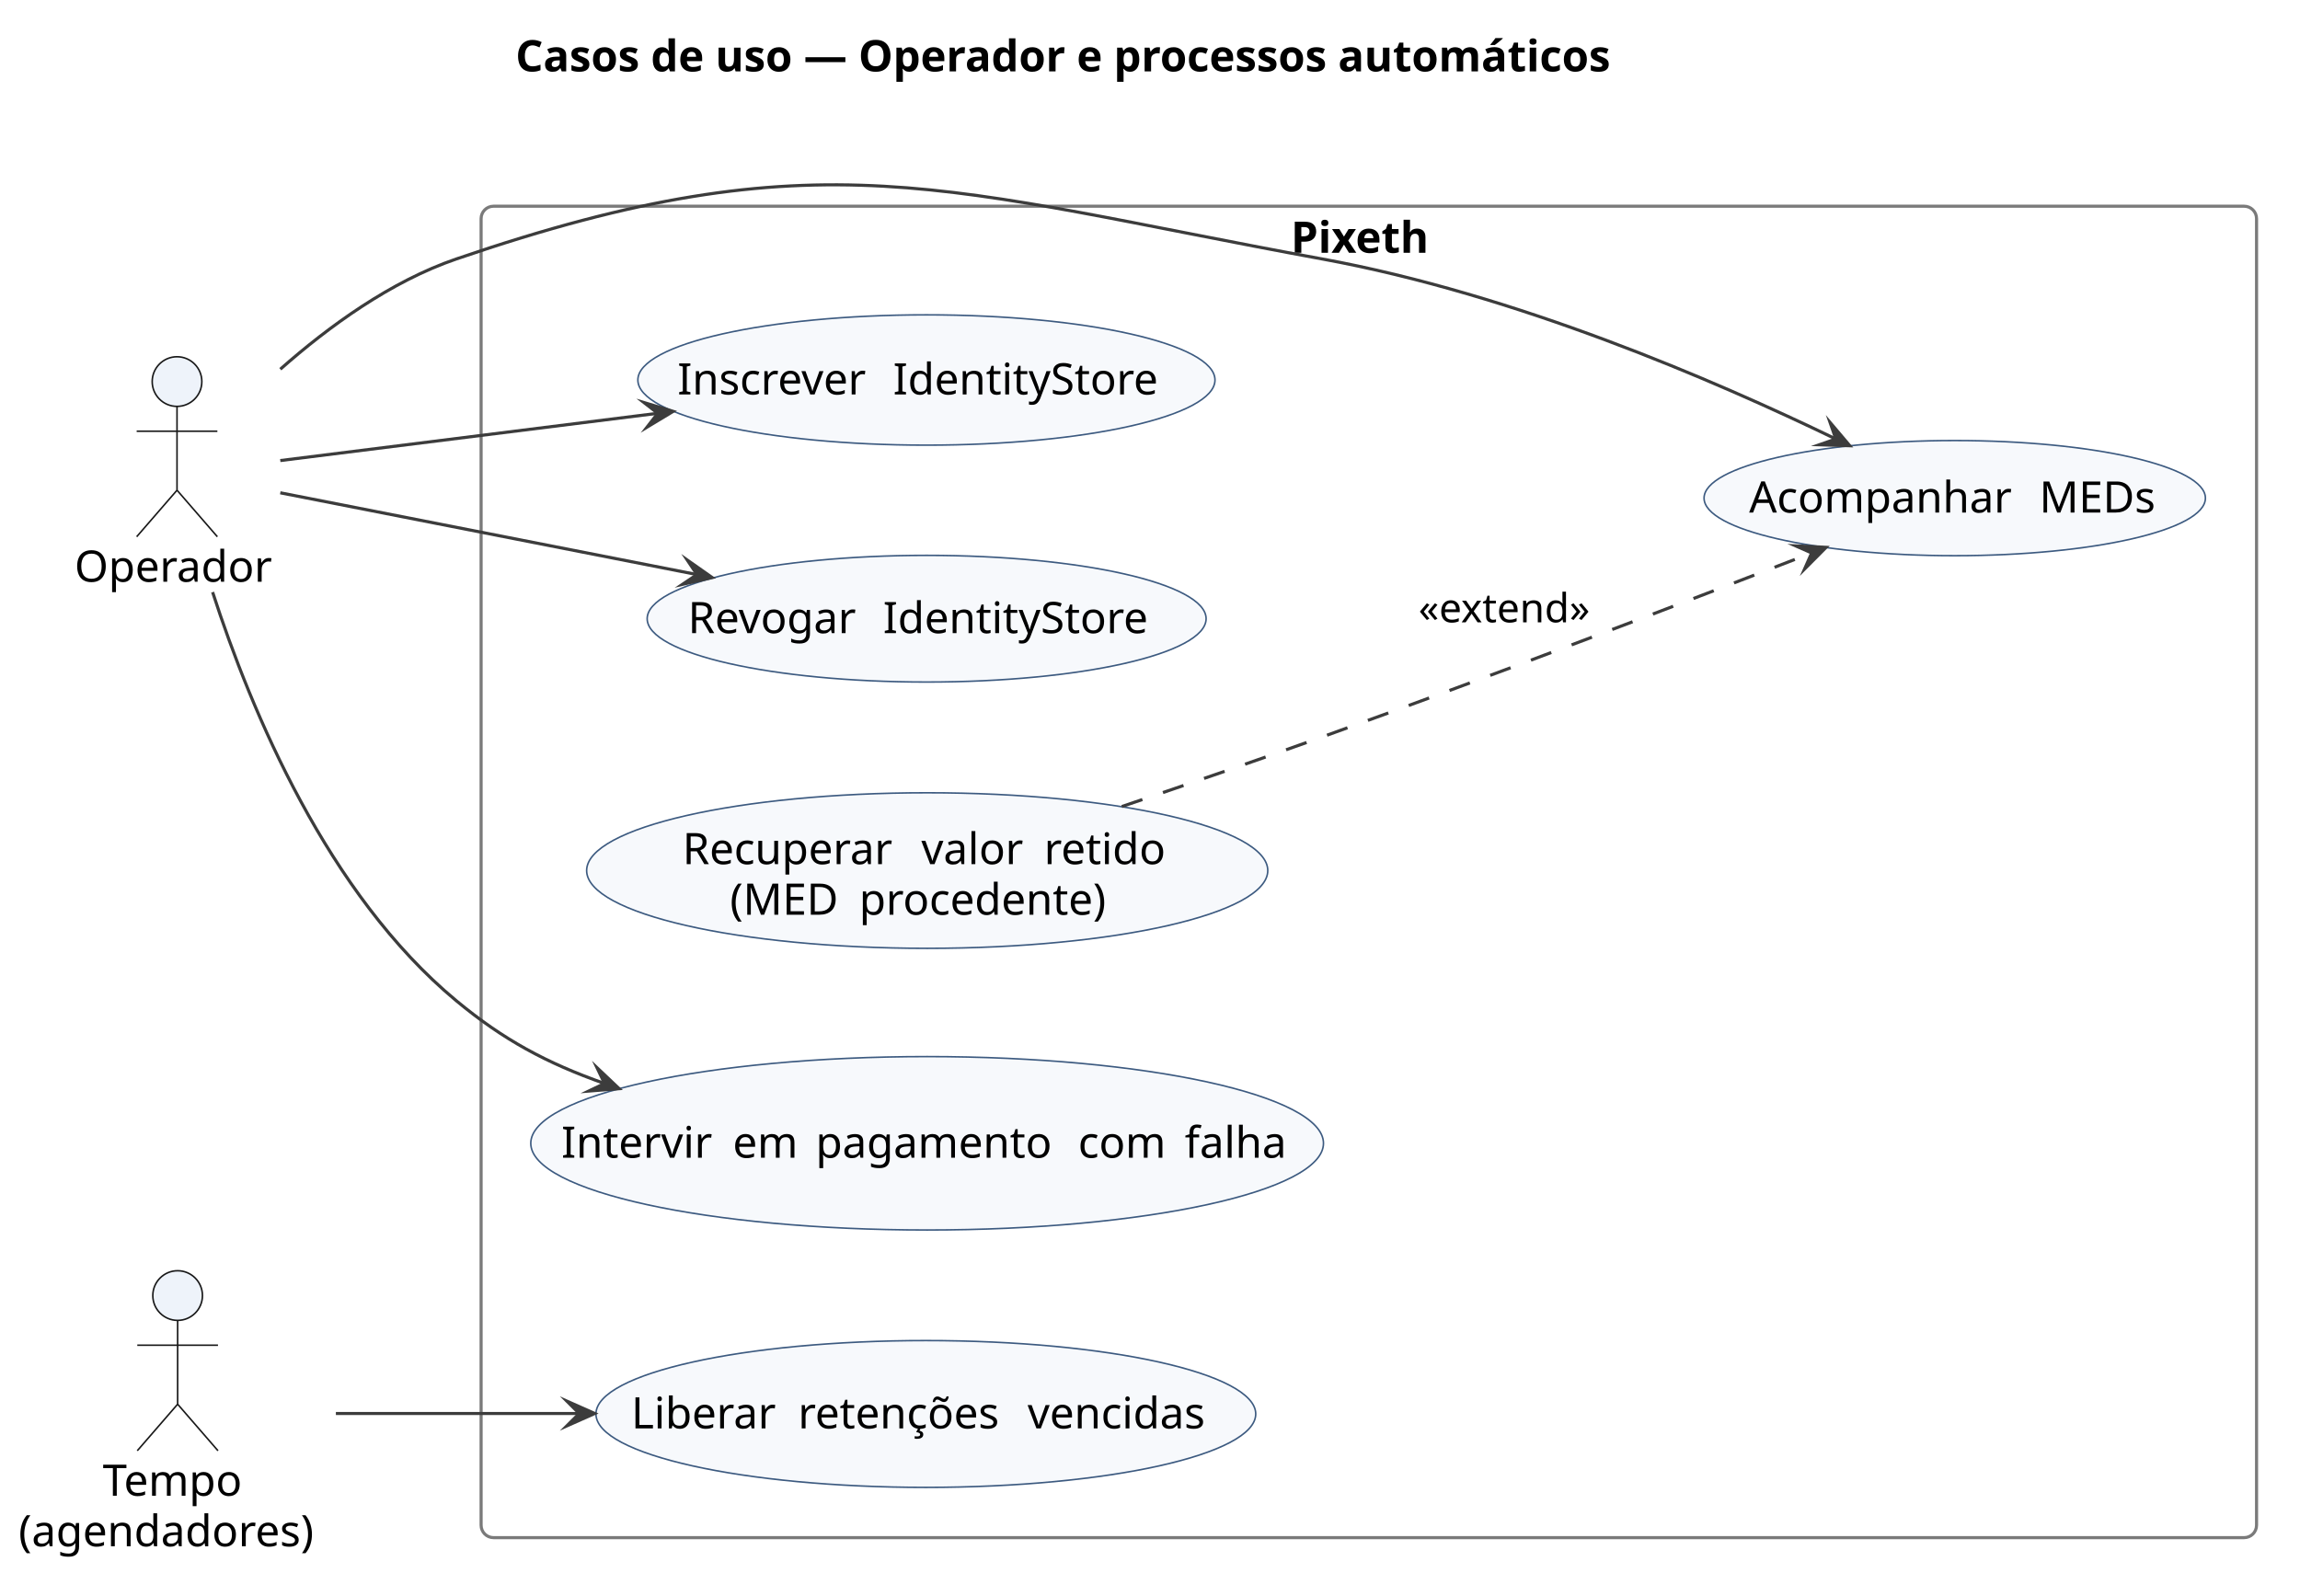
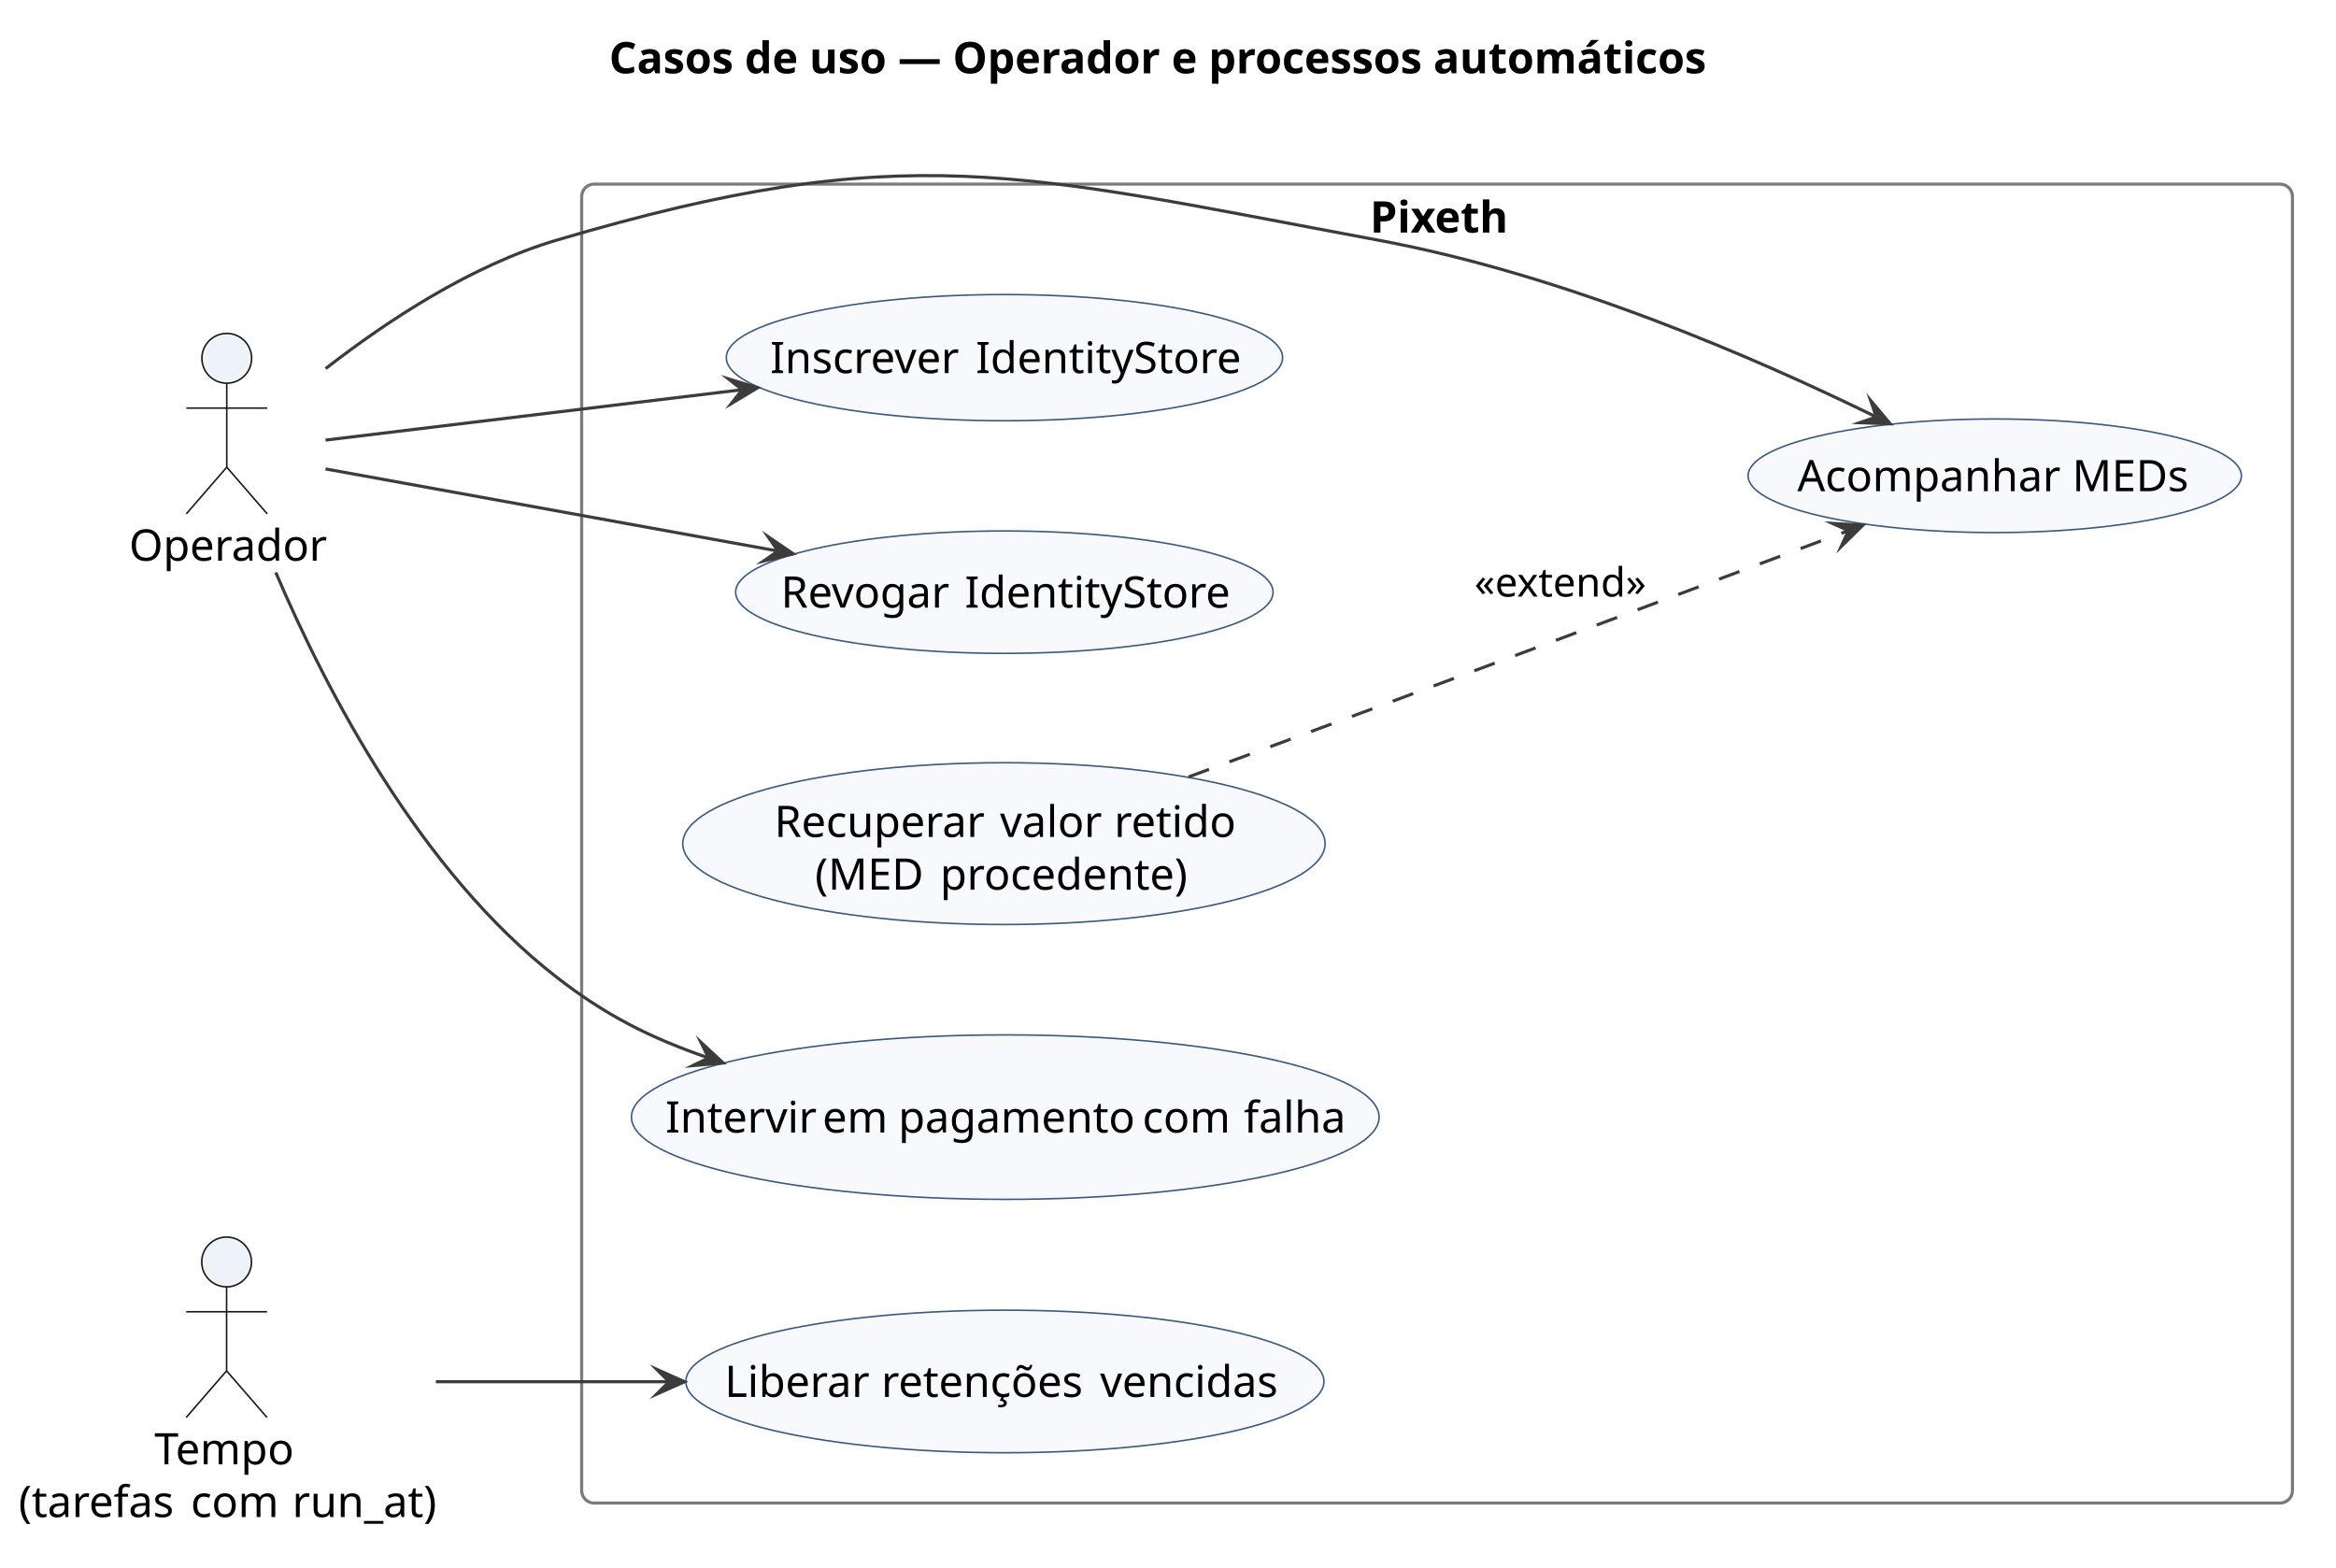
- <svg xmlns="http://www.w3.org/2000/svg" version="1.1" data-diagram-type="DESCRIPTION" style="width:741px;height:514px;background:#FFFFFF;" width="741px" height="514px" viewBox="0 0 741 514" zoomAndPan="magnify" preserveAspectRatio="none" contentStyleType="text/css">
+ <svg xmlns="http://www.w3.org/2000/svg" version="1.1" data-diagram-type="DESCRIPTION" style="width:751px;height:504px;background:#FFFFFF;" width="751px" height="504px" viewBox="0 0 751 504" zoomAndPan="magnify" preserveAspectRatio="none" contentStyleType="text/css">
  <defs />
  <g font-family="sans-serif" lengthAdjust="spacing">
    <g class="title" data-source-line="3">
-       <text x="166.088" y="22.995" fill="#000" font-size="14" textLength="401.823" font-weight="700">Casos de uso — Operador e processos automáticos</text>
+       <text x="195.828" y="23.563" fill="#000" font-size="14" textLength="352.345" font-weight="700">Casos de uso — Operador e processos automáticos</text>
    </g>
    <g class="cluster" data-qualified-name="Pixeth" id="ent0003" data-source-line="10">
-       <rect x="155" y="66.447" width="572" height="429" fill="none" style="stroke:#7A7A7A;stroke-width:1;" rx="4" ry="4" />
-       <text x="415.878" y="81.442" fill="#000" font-size="14" textLength="50.244" font-weight="700">Pixeth</text>
+       <rect x="187" y="59.189" width="550" height="424" fill="none" style="stroke:#7A7A7A;stroke-width:1;" rx="4" ry="4" />
+       <text x="440.416" y="74.752" fill="#000" font-size="14" textLength="43.169" font-weight="700">Pixeth</text>
    </g>
    <g class="entity" data-qualified-name="Pixeth.UC_Inscrever" id="ent0004" data-source-line="11">
-       <ellipse cx="298.47" cy="122.441" rx="92.97" ry="20.994" fill="#F7F9FC" style="stroke:#3C5A80;stroke-width:0.5;" />
-       <text x="218.254" y="127.089" fill="#000" font-size="14" textLength="65.017">Inscrever</text>
-       <text x="283.27" y="127.089" fill="#000" font-size="14"> </text>
-       <text x="287.72" y="127.089" fill="#000" font-size="14" textLength="90.966">IdentityStore</text>
+       <ellipse cx="322.919" cy="114.973" rx="89.419" ry="20.284" fill="#F7F9FC" style="stroke:#3C5A80;stroke-width:0.5;" />
+       <text x="247.587" y="119.943" fill="#000" font-size="14" textLength="62.152">Inscrever</text>
+       <text x="309.74" y="119.943" fill="#000" font-size="14"> </text>
+       <text x="313.677" y="119.943" fill="#000" font-size="14" textLength="84.574">IdentityStore</text>
    </g>
    <g class="entity" data-qualified-name="Pixeth.UC_Revogar" id="ent0005" data-source-line="12">
-       <ellipse cx="298.539" cy="199.355" rx="90.039" ry="20.408" fill="#F7F9FC" style="stroke:#3C5A80;stroke-width:0.5;" />
-       <text x="221.624" y="204.003" fill="#000" font-size="14" textLength="58.413">Revogar</text>
-       <text x="280.037" y="204.003" fill="#000" font-size="14"> </text>
-       <text x="284.488" y="204.003" fill="#000" font-size="14" textLength="90.966">IdentityStore</text>
+       <ellipse cx="322.886" cy="190.367" rx="86.386" ry="19.677" fill="#F7F9FC" style="stroke:#3C5A80;stroke-width:0.5;" />
+       <text x="251.054" y="195.336" fill="#000" font-size="14" textLength="55.152">Revogar</text>
+       <text x="306.206" y="195.336" fill="#000" font-size="14"> </text>
+       <text x="310.144" y="195.336" fill="#000" font-size="14" textLength="84.574">IdentityStore</text>
    </g>
    <g class="entity" data-qualified-name="Pixeth.UC_Med" id="ent0006" data-source-line="13">
-       <ellipse cx="629.764" cy="160.5" rx="80.764" ry="18.553" fill="#F7F9FC" style="stroke:#3C5A80;stroke-width:0.5;" />
-       <text x="563.527" y="165.148" fill="#000" font-size="14" textLength="89.024">Acompanhar</text>
-       <text x="652.552" y="165.148" fill="#000" font-size="14"> </text>
-       <text x="657.002" y="165.148" fill="#000" font-size="14" textLength="38.999">MEDs</text>
+       <ellipse cx="641.294" cy="152.948" rx="79.294" ry="18.259" fill="#F7F9FC" style="stroke:#3C5A80;stroke-width:0.5;" />
+       <text x="577.832" y="157.918" fill="#000" font-size="14" textLength="84.431">Acompanhar</text>
+       <text x="662.263" y="157.918" fill="#000" font-size="14"> </text>
+       <text x="666.201" y="157.918" fill="#000" font-size="14" textLength="38.555">MEDs</text>
    </g>
    <g class="entity" data-qualified-name="Pixeth.UC_Recuperar" id="ent0007" data-source-line="14">
-       <ellipse cx="298.722" cy="280.507" rx="109.722" ry="25.061" fill="#F7F9FC" style="stroke:#3C5A80;stroke-width:0.5;" />
-       <text x="219.883" y="278.436" fill="#000" font-size="14" textLength="72.502">Recuperar</text>
-       <text x="292.385" y="278.436" fill="#000" font-size="14"> </text>
-       <text x="296.835" y="278.436" fill="#000" font-size="14" textLength="35.075">valor</text>
-       <text x="331.91" y="278.436" fill="#000" font-size="14"> </text>
-       <text x="336.36" y="278.436" fill="#000" font-size="14" textLength="41.2">retido</text>
-       <text x="235.185" y="294.732" fill="#000" font-size="14" textLength="37.167">(MED</text>
-       <text x="272.352" y="294.732" fill="#000" font-size="14"> </text>
-       <text x="276.802" y="294.732" fill="#000" font-size="14" textLength="85.456">procedente)</text>
+       <ellipse cx="322.754" cy="271.199" rx="103.254" ry="26.009" fill="#F7F9FC" style="stroke:#3C5A80;stroke-width:0.5;" />
+       <text x="248.947" y="269.066" fill="#000" font-size="14" textLength="68.585">Recuperar</text>
+       <text x="317.532" y="269.066" fill="#000" font-size="14"> </text>
+       <text x="321.469" y="269.066" fill="#000" font-size="14" textLength="32.785">valor</text>
+       <text x="354.254" y="269.066" fill="#000" font-size="14"> </text>
+       <text x="358.192" y="269.066" fill="#000" font-size="14" textLength="38.37">retido</text>
+       <text x="262.024" y="286.006" fill="#000" font-size="14" textLength="36.271">(MED</text>
+       <text x="298.295" y="286.006" fill="#000" font-size="14"> </text>
+       <text x="302.233" y="286.006" fill="#000" font-size="14" textLength="81.252">procedente)</text>
    </g>
    <g class="entity" data-qualified-name="Pixeth.UC_Intervir" id="ent0008" data-source-line="15">
-       <ellipse cx="298.695" cy="368.386" rx="127.695" ry="27.939" fill="#F7F9FC" style="stroke:#3C5A80;stroke-width:0.5;" />
-       <text x="180.844" y="373.034" fill="#000" font-size="14" textLength="50.791">Intervir</text>
-       <text x="231.635" y="373.034" fill="#000" font-size="14"> </text>
-       <text x="236.085" y="373.034" fill="#000" font-size="14" textLength="22.251">em</text>
-       <text x="258.336" y="373.034" fill="#000" font-size="14"> </text>
-       <text x="262.786" y="373.034" fill="#000" font-size="14" textLength="80.11">pagamento</text>
-       <text x="342.896" y="373.034" fill="#000" font-size="14"> </text>
-       <text x="347.347" y="373.034" fill="#000" font-size="14" textLength="29.9">com</text>
-       <text x="377.247" y="373.034" fill="#000" font-size="14"> </text>
-       <text x="381.697" y="373.034" fill="#000" font-size="14" textLength="34.85">falha</text>
+       <ellipse cx="323.185" cy="359.127" rx="120.185" ry="26.437" fill="#F7F9FC" style="stroke:#3C5A80;stroke-width:0.5;" />
+       <text x="213.92" y="364.096" fill="#000" font-size="14" textLength="46.573">Intervir</text>
+       <text x="260.493" y="364.096" fill="#000" font-size="14"> </text>
+       <text x="264.43" y="364.096" fill="#000" font-size="14" textLength="20.426">em</text>
+       <text x="284.856" y="364.096" fill="#000" font-size="14"> </text>
+       <text x="288.794" y="364.096" fill="#000" font-size="14" textLength="74.553">pagamento</text>
+       <text x="363.346" y="364.096" fill="#000" font-size="14"> </text>
+       <text x="367.284" y="364.096" fill="#000" font-size="14" textLength="28.656">com</text>
+       <text x="395.94" y="364.096" fill="#000" font-size="14"> </text>
+       <text x="399.878" y="364.096" fill="#000" font-size="14" textLength="32.573">falha</text>
    </g>
    <g class="entity" data-qualified-name="Pixeth.UC_Liberar" id="ent0009" data-source-line="16">
-       <ellipse cx="298.282" cy="455.603" rx="106.282" ry="23.656" fill="#F7F9FC" style="stroke:#3C5A80;stroke-width:0.5;" />
-       <text x="203.375" y="460.252" fill="#000" font-size="14" textLength="49.28">Liberar</text>
-       <text x="252.656" y="460.252" fill="#000" font-size="14"> </text>
-       <text x="257.106" y="460.252" fill="#000" font-size="14" textLength="69.515">retenções</text>
-       <text x="326.621" y="460.252" fill="#000" font-size="14"> </text>
-       <text x="331.071" y="460.252" fill="#000" font-size="14" textLength="62.118">vencidas</text>
+       <ellipse cx="323.066" cy="444.103" rx="102.566" ry="22.913" fill="#F7F9FC" style="stroke:#3C5A80;stroke-width:0.5;" />
+       <text x="232.955" y="449.072" fill="#000" font-size="14" textLength="46.443">Liberar</text>
+       <text x="279.398" y="449.072" fill="#000" font-size="14"> </text>
+       <text x="283.336" y="449.072" fill="#000" font-size="14" textLength="66.391">retenções</text>
+       <text x="349.727" y="449.072" fill="#000" font-size="14"> </text>
+       <text x="353.664" y="449.072" fill="#000" font-size="14" textLength="59.514">vencidas</text>
    </g>
    <g class="entity" data-qualified-name="O" id="ent0001" data-source-line="7">
-       <ellipse cx="57.031" cy="122.947" rx="8" ry="8" fill="#EEF3FA" style="stroke:#181818;stroke-width:0.5;" />
-       <path d="M57.031,130.947 L57.031,157.947 M44.031,138.947 L70.031,138.947 M57.031,157.947 L44.031,172.947 M57.031,157.947 L70.031,172.947" style="stroke:#181818;stroke-width:0.5;" fill="none" />
-       <text x="24" y="187.442" fill="#000" font-size="14" textLength="66.063">Operador</text>
+       <ellipse cx="72.904" cy="115.189" rx="8" ry="8" fill="#EEF3FA" style="stroke:#181818;stroke-width:0.5;" />
+       <path d="M72.904,123.189 L72.904,150.189 M59.904,131.189 L85.904,131.189 M72.904,150.189 L59.904,165.189 M72.904,150.189 L85.904,165.189" style="stroke:#181818;stroke-width:0.5;" fill="none" />
+       <text x="41.5" y="180.252" fill="#000" font-size="14" textLength="62.809">Operador</text>
    </g>
    <g class="entity" data-qualified-name="T" id="ent0002" data-source-line="8">
-       <ellipse cx="57.229" cy="417.447" rx="8" ry="8" fill="#EEF3FA" style="stroke:#181818;stroke-width:0.5;" />
-       <path d="M57.229,425.447 L57.229,452.447 M44.229,433.447 L70.229,433.447 M57.229,452.447 L44.229,467.447 M57.229,452.447 L70.229,467.447" style="stroke:#181818;stroke-width:0.5;" fill="none" />
-       <text x="33.101" y="481.942" fill="#000" font-size="14" textLength="48.255">Tempo</text>
-       <text x="6" y="498.239" fill="#000" font-size="14" textLength="102.457">(agendadores)</text>
+       <ellipse cx="72.849" cy="405.689" rx="8" ry="8" fill="#EEF3FA" style="stroke:#181818;stroke-width:0.5;" />
+       <path d="M72.849,413.689 L72.849,440.689 M59.849,421.689 L85.849,421.689 M72.849,440.689 L59.849,455.689 M72.849,440.689 L85.849,455.689" style="stroke:#181818;stroke-width:0.5;" fill="none" />
+       <text x="49.634" y="470.752" fill="#000" font-size="14" textLength="46.43">Tempo</text>
+       <text x="6" y="487.691" fill="#000" font-size="14" textLength="51.413">(tarefas</text>
+       <text x="57.413" y="487.691" fill="#000" font-size="14"> </text>
+       <text x="61.351" y="487.691" fill="#000" font-size="14" textLength="28.656">com</text>
+       <text x="90.007" y="487.691" fill="#000" font-size="14"> </text>
+       <text x="93.944" y="487.691" fill="#000" font-size="14" textLength="45.753">run_at)</text>
    </g>
    <g class="link" data-entity-1="ent0001" data-entity-2="ent0004" id="lnk10" data-source-line="19" data-link-type="dependency">
-       <path d="M90.3,148.397 C122.6,144.357 168.619,138.588 211.919,133.168" style="stroke:#3C3C3C;stroke-width:1;" fill="none" id="O-to-UC_Inscrever" />
-       <polygon points="216.88,132.547,207.453,129.696,211.919,133.168,208.447,137.634,216.88,132.547" fill="#3C3C3C" style="stroke:#3C3C3C;stroke-width:1;stroke-linejoin:miter;stroke-miterlimit:10;" />
+       <path d="M104.66,141.479 C139.13,137.309 191.486,130.98 238.606,125.28" style="stroke:#3C3C3C;stroke-width:1;" fill="none" id="O-to-UC_Inscrever" />
+       <polygon points="243.57,124.679,234.155,121.789,238.606,125.28,235.116,129.731,243.57,124.679" fill="#3C3C3C" style="stroke:#3C3C3C;stroke-width:1;stroke-linejoin:miter;stroke-miterlimit:10;" />
    </g>
    <g class="link" data-entity-1="ent0001" data-entity-2="ent0005" id="lnk11" data-source-line="20" data-link-type="dependency">
-       <path d="M90.3,158.787 C125.8,165.747 178.924,176.173 224.554,185.133" style="stroke:#3C3C3C;stroke-width:1;" fill="none" id="O-to-UC_Revogar" />
-       <polygon points="229.46,186.097,221.399,180.438,224.554,185.133,219.858,188.288,229.46,186.097" fill="#3C3C3C" style="stroke:#3C3C3C;stroke-width:1;stroke-linejoin:miter;stroke-miterlimit:10;" />
+       <path d="M104.66,150.749 C141.98,157.529 201.16,168.267 250.11,177.147" style="stroke:#3C3C3C;stroke-width:1;" fill="none" id="O-to-UC_Revogar" />
+       <polygon points="255.03,178.039,246.889,172.497,250.11,177.147,245.461,180.369,255.03,178.039" fill="#3C3C3C" style="stroke:#3C3C3C;stroke-width:1;stroke-linejoin:miter;stroke-miterlimit:10;" />
    </g>
    <g class="link" data-entity-1="ent0001" data-entity-2="ent0006" id="lnk12" data-source-line="21" data-link-type="dependency">
-       <path d="M90.31,118.967 C105.96,105.137 125.91,90.667 147,83.447 C264.32,43.297 304.03,61.097 426,83.447 C488.47,94.897 552.148,122.462 591.458,141.452" style="stroke:#3C3C3C;stroke-width:1;" fill="none" id="O-to-UC_Med" />
-       <polygon points="595.96,143.627,589.596,136.11,591.458,141.452,586.116,143.314,595.96,143.627" fill="#3C3C3C" style="stroke:#3C3C3C;stroke-width:1;stroke-linejoin:miter;stroke-miterlimit:10;" />
+       <path d="M104.69,118.499 C124.45,103.139 151.51,85.309 179,77.189 C291.52,43.939 327.64,55.759 443,77.189 C503.5,88.429 564.889,115.302 603.209,134.052" style="stroke:#3C3C3C;stroke-width:1;" fill="none" id="O-to-UC_Med" />
+       <polygon points="607.7,136.249,601.374,128.701,603.209,134.052,597.858,135.887,607.7,136.249" fill="#3C3C3C" style="stroke:#3C3C3C;stroke-width:1;stroke-linejoin:miter;stroke-miterlimit:10;" />
    </g>
    <g class="link" data-entity-1="ent0001" data-entity-2="ent0008" id="lnk13" data-source-line="22" data-link-type="dependency">
-       <path d="M68.5,190.797 C81.01,229.427 105.59,288.097 147,322.447 C162.14,335.007 175.956,342.47 194.766,349.12" style="stroke:#3C3C3C;stroke-width:1;" fill="none" id="O-to-UC_Intervir" />
-       <polygon points="199.48,350.787,192.328,344.016,194.766,349.12,189.661,351.558,199.48,350.787" fill="#3C3C3C" style="stroke:#3C3C3C;stroke-width:1;stroke-linejoin:miter;stroke-miterlimit:10;" />
+       <path d="M88.65,184.009 C105.05,222.399 135.2,280.199 179,314.189 C194.63,326.319 208.852,333.583 227.782,340.093" style="stroke:#3C3C3C;stroke-width:1;" fill="none" id="O-to-UC_Intervir" />
+       <polygon points="232.51,341.719,225.3,335.01,227.782,340.093,222.698,342.575,232.51,341.719" fill="#3C3C3C" style="stroke:#3C3C3C;stroke-width:1;stroke-linejoin:miter;stroke-miterlimit:10;" />
    </g>
    <g class="link" data-entity-1="ent0002" data-entity-2="ent0009" id="lnk14" data-source-line="23" data-link-type="dependency">
-       <path d="M108.21,455.447 C132.49,455.447 157.6,455.447 186.61,455.447" style="stroke:#3C3C3C;stroke-width:1;" fill="none" id="T-to-UC_Liberar" />
-       <polygon points="191.61,455.447,182.61,451.447,186.61,455.447,182.61,459.447,191.61,455.447" fill="#3C3C3C" style="stroke:#3C3C3C;stroke-width:1;stroke-linejoin:miter;stroke-miterlimit:10;" />
+       <path d="M140.13,444.189 C164.67,444.189 188.1,444.189 215.09,444.189" style="stroke:#3C3C3C;stroke-width:1;" fill="none" id="T-to-UC_Liberar" />
+       <polygon points="220.09,444.189,211.09,440.189,215.09,444.189,211.09,448.189,220.09,444.189" fill="#3C3C3C" style="stroke:#3C3C3C;stroke-width:1;stroke-linejoin:miter;stroke-miterlimit:10;" />
    </g>
    <g class="link" data-entity-1="ent0007" data-entity-2="ent0006" id="lnk15" data-source-line="24" data-link-type="dependency">
-       <path d="M361.42,259.877 C382.02,252.907 405.04,244.977 426,237.447 C482.58,217.107 542.789,194.036 583.669,178.166" style="stroke:#3C3C3C;stroke-width:1;stroke-dasharray:7,7;" fill="none" id="UC_Recuperar-to-UC_Med" />
-       <polygon points="588.33,176.357,578.492,175.885,583.669,178.166,581.388,183.343,588.33,176.357" fill="#3C3C3C" style="stroke:#3C3C3C;stroke-width:1;stroke-linejoin:miter;stroke-miterlimit:10;" />
-       <text x="457" y="200.514" fill="#000" font-size="13" textLength="61.185">«extend»</text>
+       <path d="M382.12,249.759 C401.49,242.599 423.18,234.569 443,227.189 C496.88,207.139 554.27,185.609 594.23,170.589" style="stroke:#3C3C3C;stroke-width:1;stroke-dasharray:7,7;" fill="none" id="UC_Recuperar-to-UC_Med" />
+       <polygon points="598.91,168.829,589.078,168.252,594.23,170.589,591.893,175.74,598.91,168.829" fill="#3C3C3C" style="stroke:#3C3C3C;stroke-width:1;stroke-linejoin:miter;stroke-miterlimit:10;" />
+       <text x="474" y="191.783" fill="#000" font-size="13" textLength="57.294">«extend»</text>
    </g>
  </g>
</svg>
